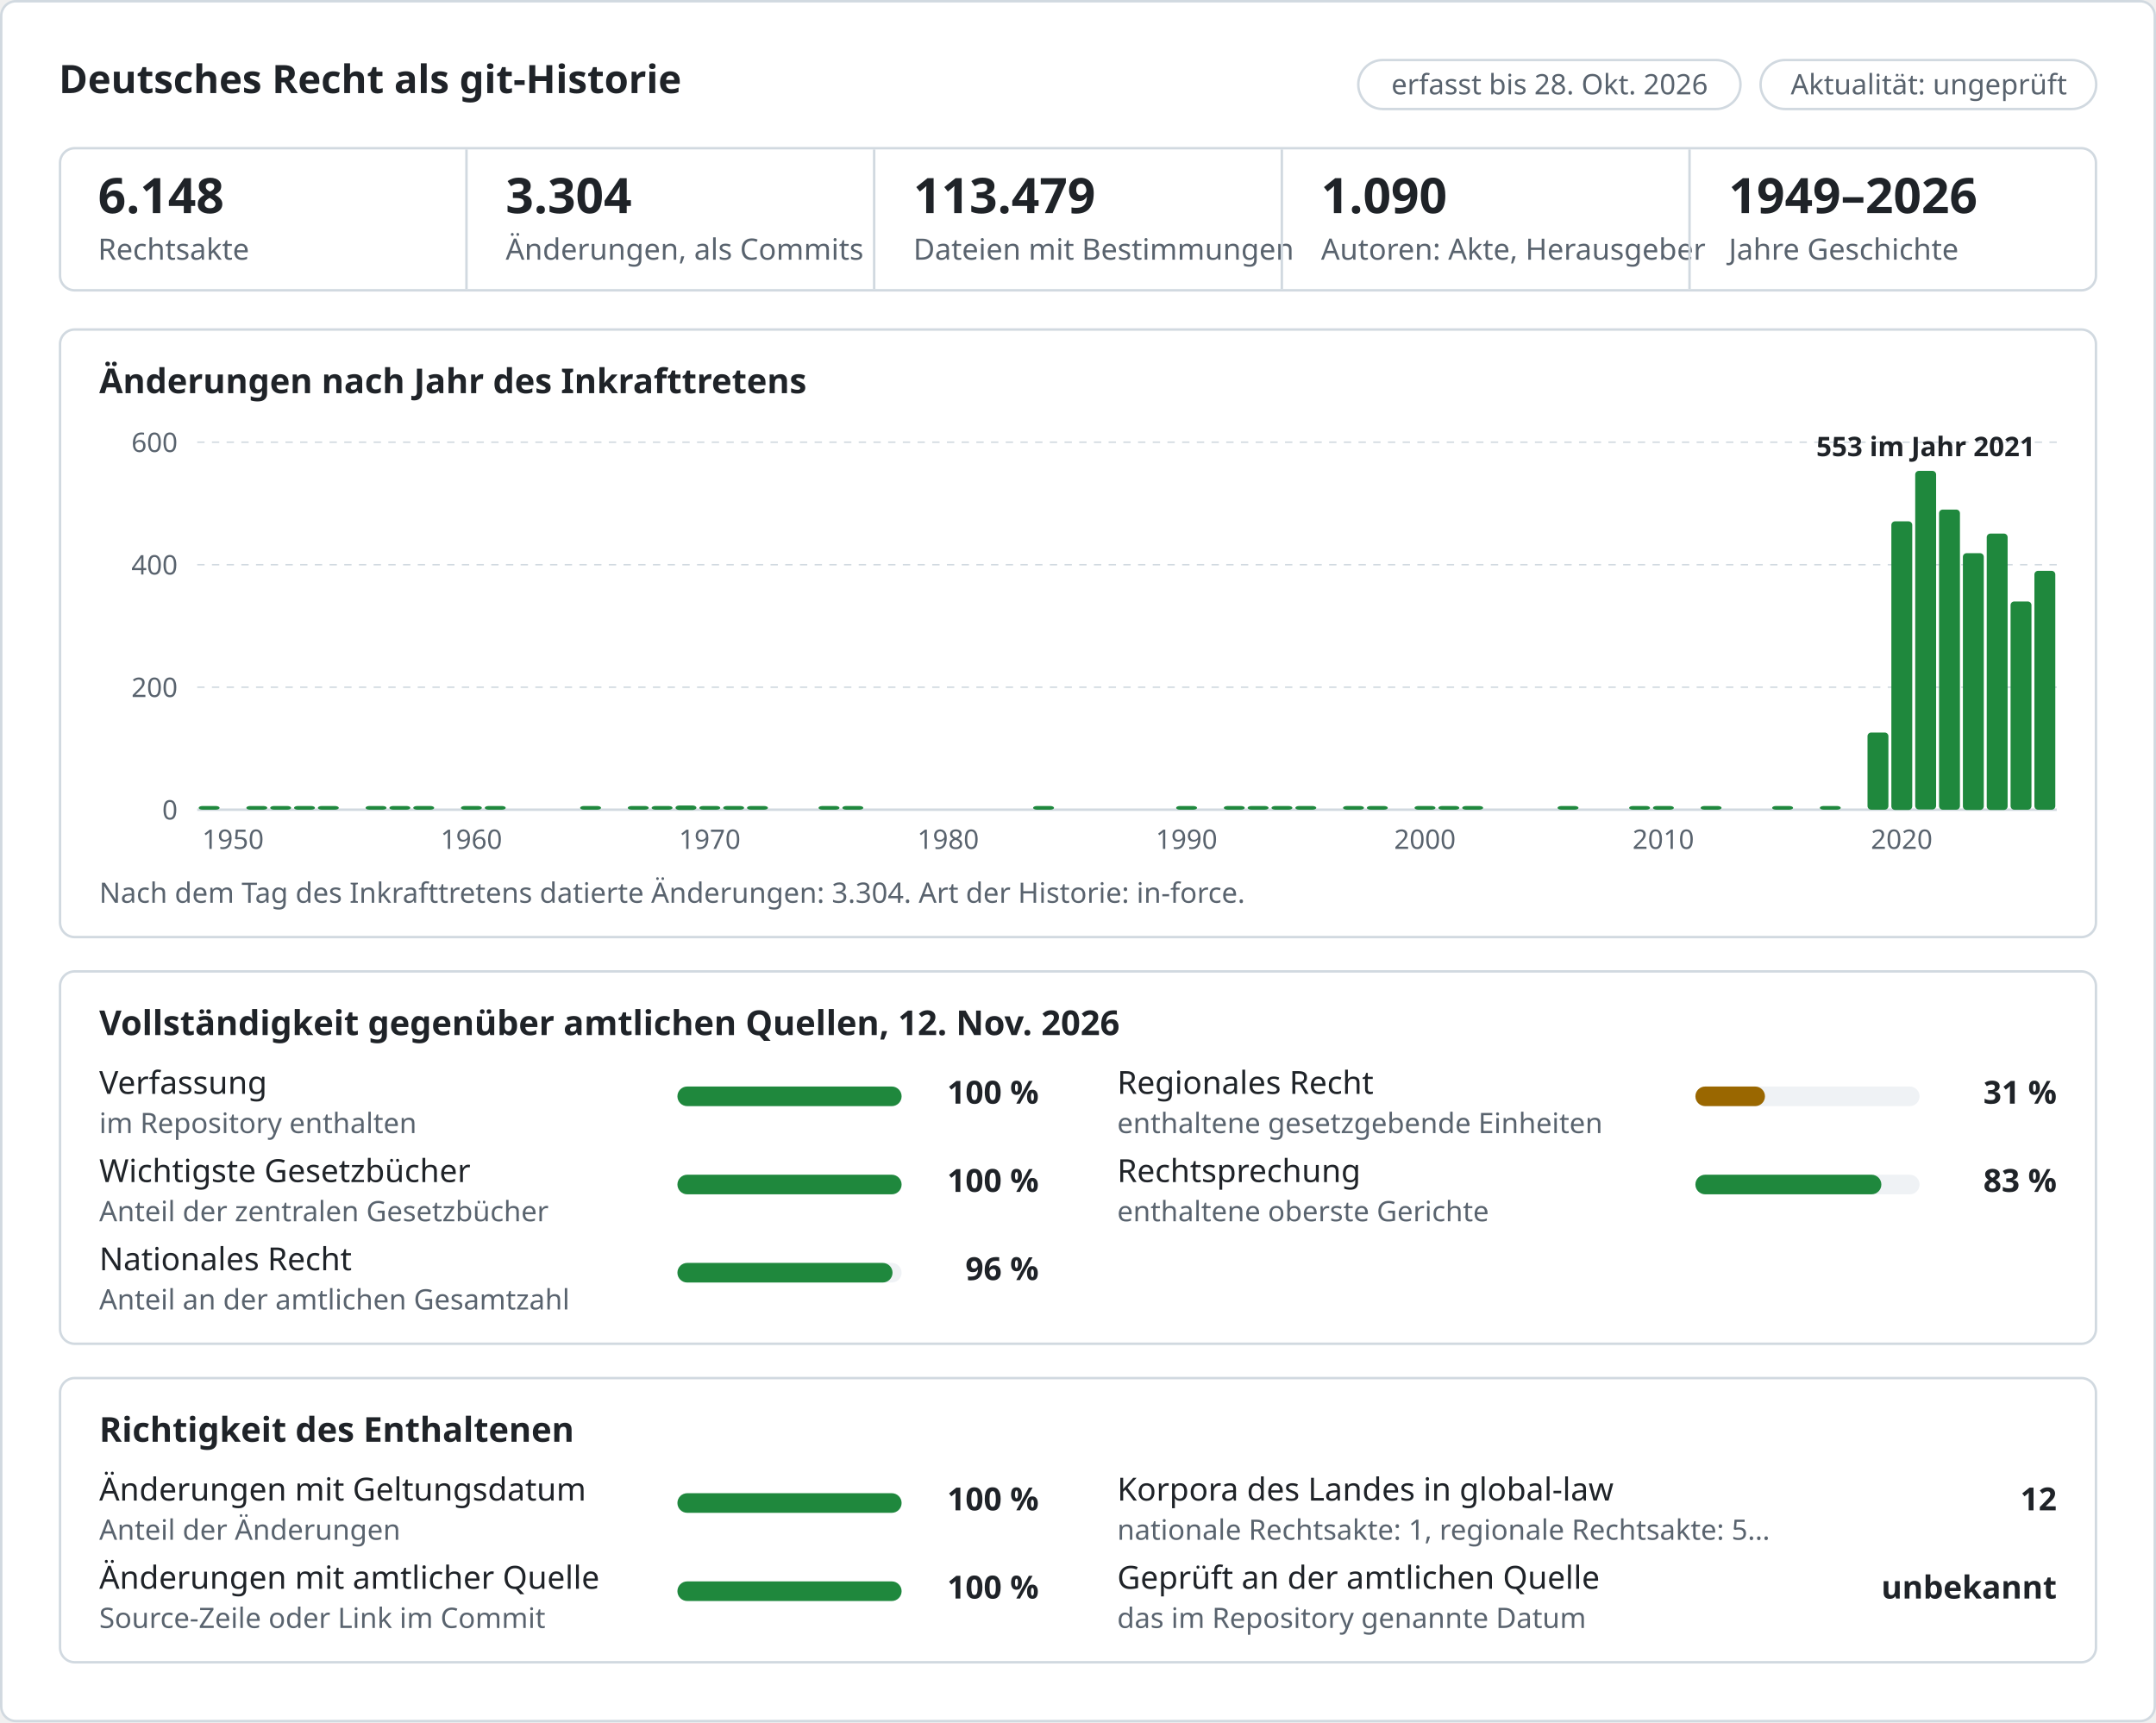
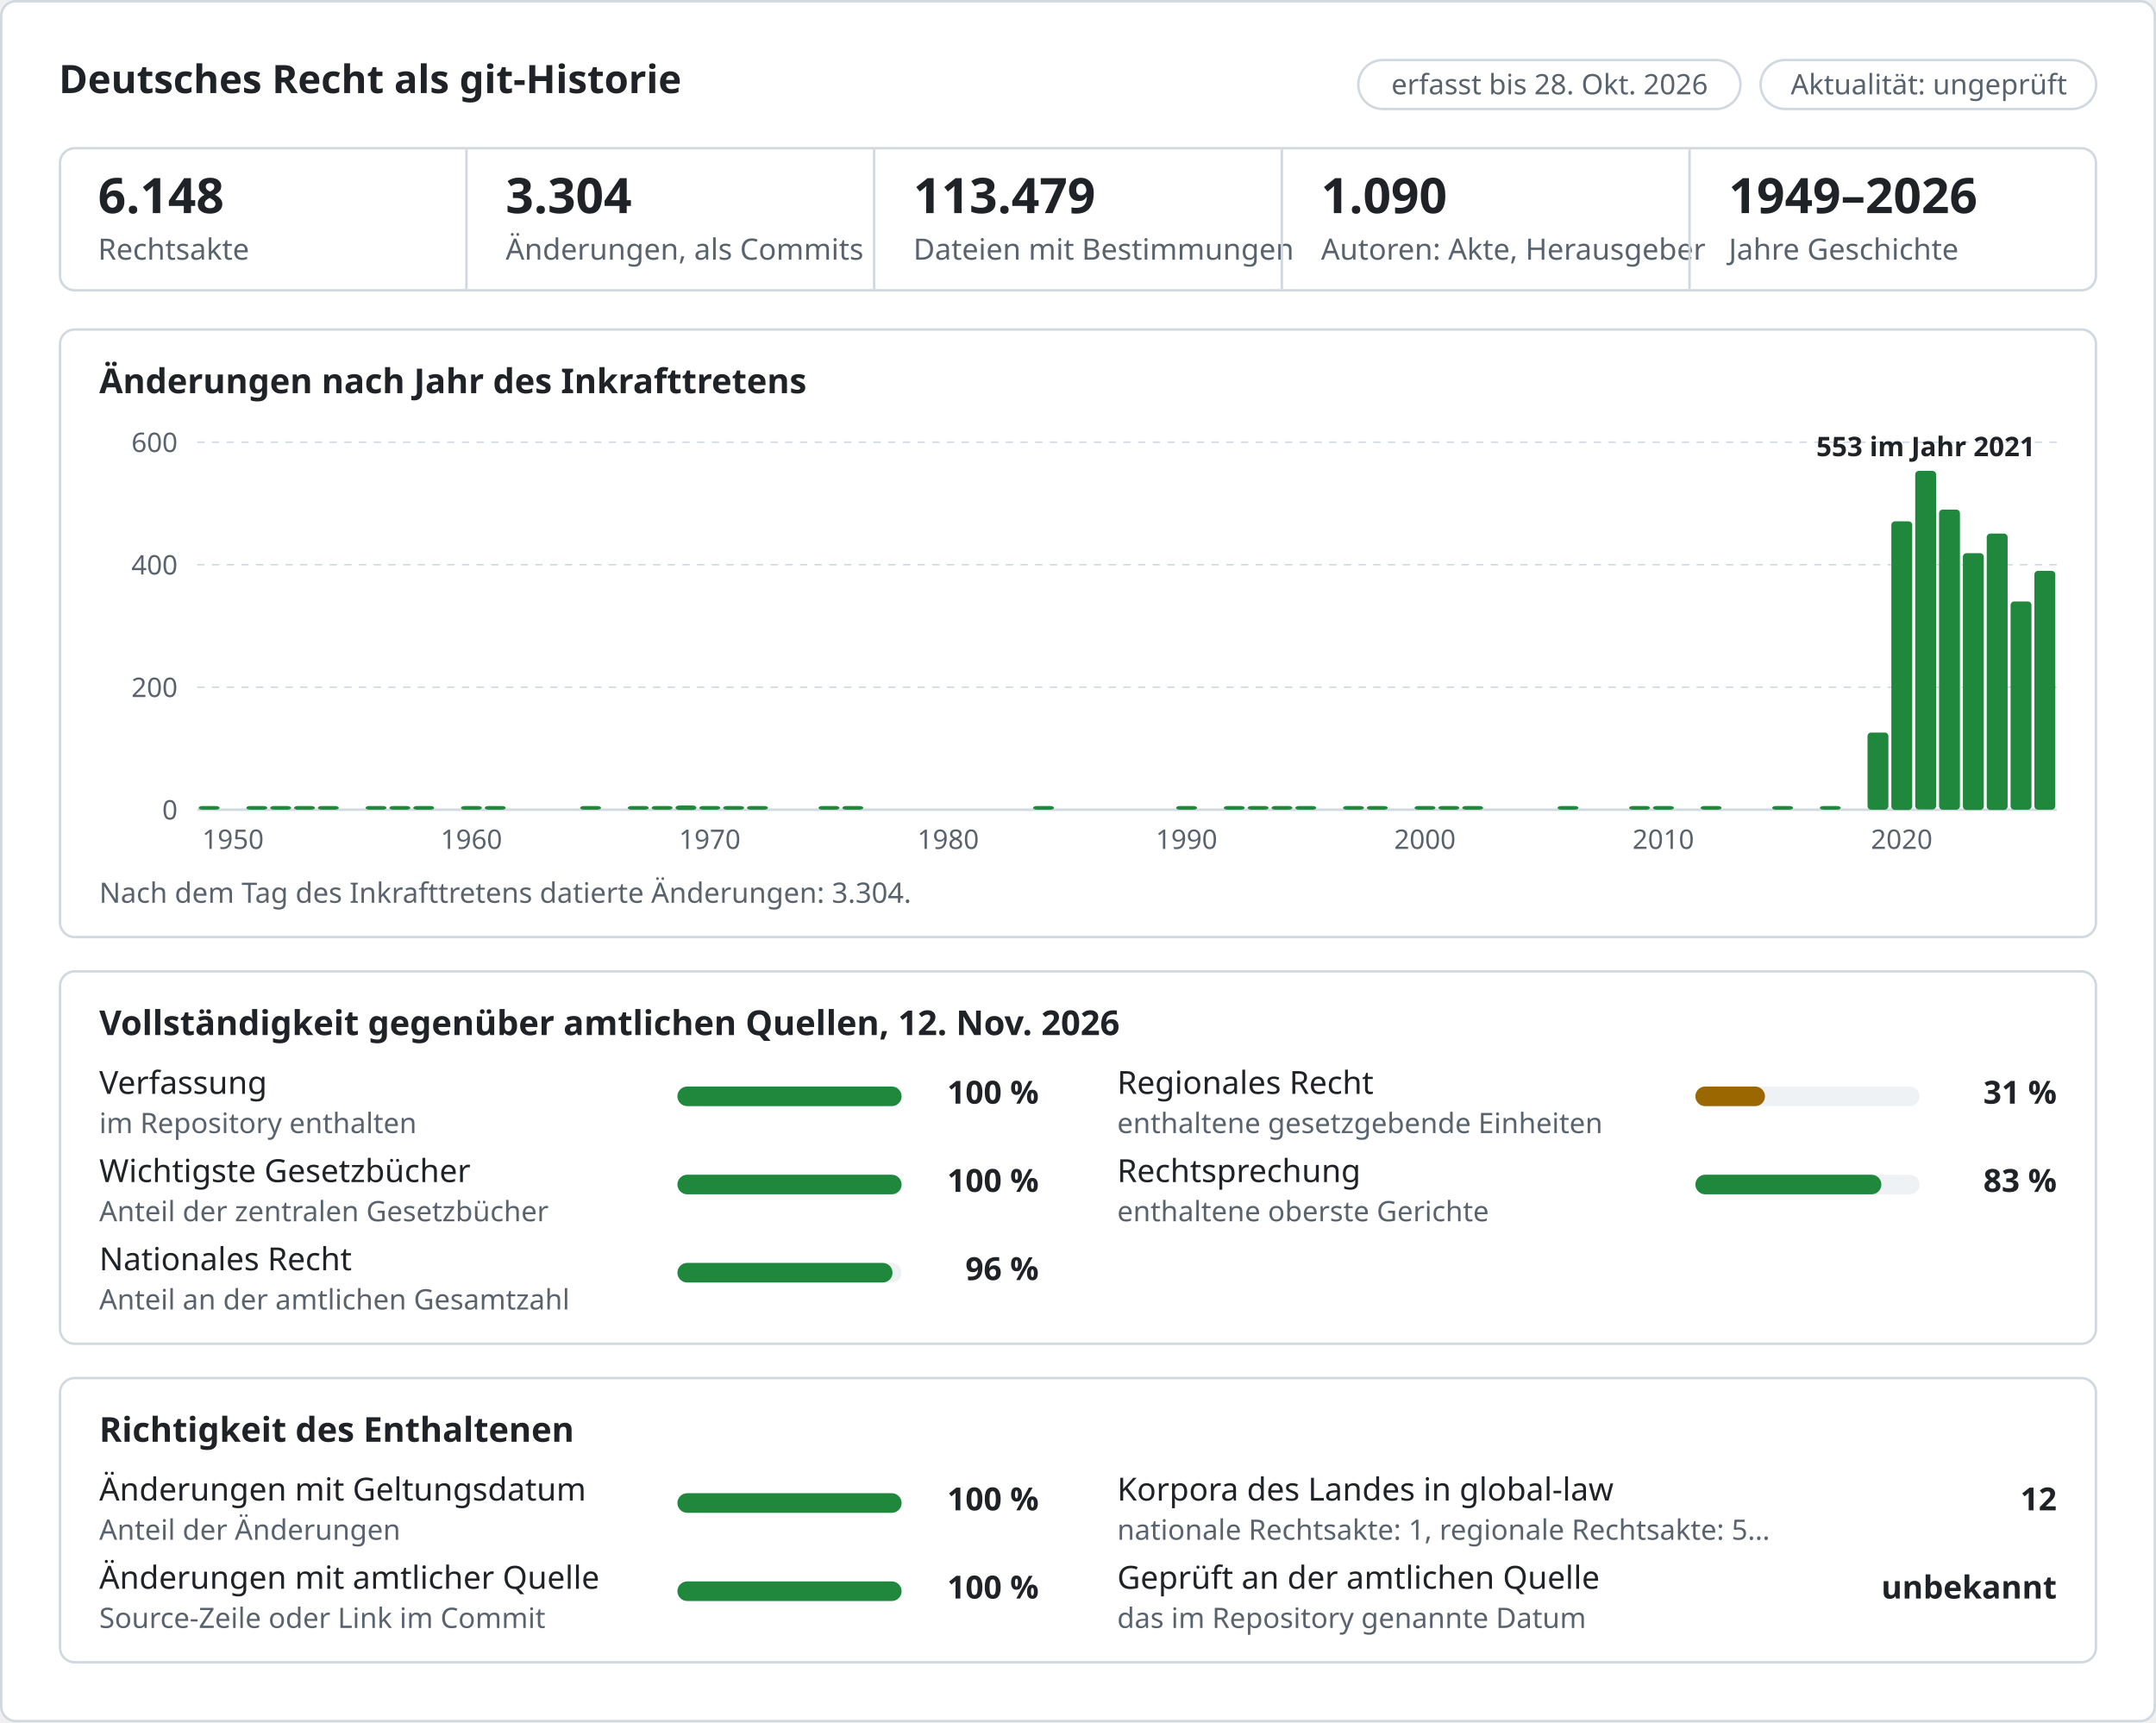
<svg xmlns="http://www.w3.org/2000/svg" width="880" height="703" viewBox="0 0 880 703" font-family="-apple-system,BlinkMacSystemFont,Segoe UI,Noto Sans,Helvetica,Arial,sans-serif">
  <rect x="0.5" y="0.5" width="879" height="702" rx="6" fill="#ffffff" stroke="#d1d9e0" />
  <text x="24" y="38" font-size="16" font-weight="600" fill="#1f2328">Deutsches Recht als git-Historie</text>
  <rect x="554.4" y="24.5" width="156" height="20" rx="10" fill="none" stroke="#d1d9e0" />
  <text x="632.5" y="38.5" font-size="11.5" font-weight="500" text-anchor="middle" fill="#59636e">erfasst bis 28. Okt. 2026</text>
  <rect x="718.6" y="24.5" width="137" height="20" rx="10" fill="none" stroke="#d1d9e0" />
  <text x="787.3" y="38.5" font-size="11.5" font-weight="500" text-anchor="middle" fill="#59636e">Aktualität: ungeprüft</text>
  <rect x="24.5" y="60.5" width="831" height="58" rx="6" fill="#ffffff" stroke="#d1d9e0" />
  <text x="40.0" y="87" font-size="20" font-weight="600" fill="#1f2328">6.148</text>
  <text x="40.0" y="106" font-size="12" fill="#59636e">Rechtsakte</text>
  <line x1="190.4" y1="61" x2="190.4" y2="118" stroke="#d1d9e0" />
  <text x="206.4" y="87" font-size="20" font-weight="600" fill="#1f2328">3.304</text>
  <text x="206.4" y="106" font-size="12" fill="#59636e">Änderungen, als Commits</text>
  <line x1="356.8" y1="61" x2="356.8" y2="118" stroke="#d1d9e0" />
  <text x="372.8" y="87" font-size="20" font-weight="600" fill="#1f2328">113.479</text>
  <text x="372.8" y="106" font-size="12" fill="#59636e">Dateien mit Bestimmungen</text>
  <line x1="523.2" y1="61" x2="523.2" y2="118" stroke="#d1d9e0" />
  <text x="539.2" y="87" font-size="20" font-weight="600" fill="#1f2328">1.090</text>
  <text x="539.2" y="106" font-size="12" fill="#59636e" textLength="142" lengthAdjust="spacingAndGlyphs">Autoren: Akte, Herausgeber</text>
  <line x1="689.6" y1="61" x2="689.6" y2="118" stroke="#d1d9e0" />
  <text x="705.6" y="87" font-size="20" font-weight="600" fill="#1f2328">1949–2026</text>
  <text x="705.6" y="106" font-size="12" fill="#59636e">Jahre Geschichte</text>
  <rect x="24.5" y="134.5" width="831" height="248" rx="6" fill="#ffffff" stroke="#d1d9e0" />
  <text x="40.5" y="160.5" font-size="14" font-weight="600" fill="#1f2328">Änderungen nach Jahr des Inkrafttretens</text>
  <line x1="80.5" y1="330.5" x2="839.5" y2="330.5" stroke="#d1d9e0" stroke-width="1" />
  <text x="72.5" y="334.5" font-size="11" text-anchor="end" fill="#59636e">0</text>
  <line x1="80.5" y1="280.5" x2="839.5" y2="280.5" stroke="#d1d9e0" stroke-width="0.6" stroke-dasharray="3 3" />
  <text x="72.5" y="284.5" font-size="11" text-anchor="end" fill="#59636e">200</text>
  <line x1="80.5" y1="230.5" x2="839.5" y2="230.5" stroke="#d1d9e0" stroke-width="0.6" stroke-dasharray="3 3" />
  <text x="72.5" y="234.5" font-size="11" text-anchor="end" fill="#59636e">400</text>
  <line x1="80.5" y1="180.5" x2="839.5" y2="180.5" stroke="#d1d9e0" stroke-width="0.6" stroke-dasharray="3 3" />
  <text x="72.5" y="184.5" font-size="11" text-anchor="end" fill="#59636e">600</text>
  <rect x="81.10" y="329.0" width="8.53" height="1.5" rx="1.5" fill="#1f883d" />
  <text x="95.1" y="346.5" font-size="11" text-anchor="middle" fill="#59636e">1950</text>
  <rect x="100.56" y="329.0" width="8.53" height="1.5" rx="1.5" fill="#1f883d" />
  <rect x="110.29" y="329.0" width="8.53" height="1.5" rx="1.5" fill="#1f883d" />
  <rect x="120.02" y="329.0" width="8.53" height="1.5" rx="1.5" fill="#1f883d" />
  <rect x="129.75" y="329.0" width="8.53" height="1.5" rx="1.5" fill="#1f883d" />
  <rect x="149.22" y="329.0" width="8.53" height="1.5" rx="1.5" fill="#1f883d" />
  <rect x="158.95" y="329.0" width="8.53" height="1.5" rx="1.5" fill="#1f883d" />
  <rect x="168.68" y="329.0" width="8.53" height="1.5" rx="1.5" fill="#1f883d" />
  <rect x="188.14" y="329.0" width="8.53" height="1.5" rx="1.5" fill="#1f883d" />
  <text x="192.4" y="346.5" font-size="11" text-anchor="middle" fill="#59636e">1960</text>
  <rect x="197.87" y="329.0" width="8.53" height="1.5" rx="1.5" fill="#1f883d" />
  <rect x="236.79" y="329.0" width="8.53" height="1.5" rx="1.5" fill="#1f883d" />
  <rect x="256.25" y="329.0" width="8.53" height="1.5" rx="1.5" fill="#1f883d" />
  <rect x="265.98" y="329.0" width="8.53" height="1.5" rx="1.5" fill="#1f883d" />
  <rect x="275.72" y="328.8" width="8.53" height="1.8" rx="1.5" fill="#1f883d" />
  <rect x="285.45" y="329.0" width="8.53" height="1.5" rx="1.5" fill="#1f883d" />
  <text x="289.7" y="346.5" font-size="11" text-anchor="middle" fill="#59636e">1970</text>
  <rect x="295.18" y="329.0" width="8.53" height="1.5" rx="1.5" fill="#1f883d" />
  <rect x="304.91" y="329.0" width="8.53" height="1.5" rx="1.5" fill="#1f883d" />
  <rect x="334.10" y="329.0" width="8.53" height="1.5" rx="1.5" fill="#1f883d" />
  <rect x="343.83" y="329.0" width="8.53" height="1.5" rx="1.5" fill="#1f883d" />
  <text x="387.0" y="346.5" font-size="11" text-anchor="middle" fill="#59636e">1980</text>
  <rect x="421.68" y="329.0" width="8.53" height="1.5" rx="1.5" fill="#1f883d" />
  <rect x="480.06" y="329.0" width="8.53" height="1.5" rx="1.5" fill="#1f883d" />
  <text x="484.3" y="346.5" font-size="11" text-anchor="middle" fill="#59636e">1990</text>
  <rect x="499.52" y="329.0" width="8.53" height="1.5" rx="1.5" fill="#1f883d" />
  <rect x="509.25" y="329.0" width="8.53" height="1.5" rx="1.5" fill="#1f883d" />
  <rect x="518.98" y="329.0" width="8.53" height="1.5" rx="1.5" fill="#1f883d" />
  <rect x="528.72" y="329.0" width="8.53" height="1.5" rx="1.5" fill="#1f883d" />
  <rect x="548.18" y="329.0" width="8.53" height="1.5" rx="1.5" fill="#1f883d" />
  <rect x="557.91" y="329.0" width="8.53" height="1.5" rx="1.5" fill="#1f883d" />
  <rect x="577.37" y="329.0" width="8.53" height="1.5" rx="1.5" fill="#1f883d" />
  <text x="581.6" y="346.5" font-size="11" text-anchor="middle" fill="#59636e">2000</text>
  <rect x="587.10" y="329.0" width="8.53" height="1.5" rx="1.5" fill="#1f883d" />
  <rect x="596.83" y="329.0" width="8.53" height="1.5" rx="1.5" fill="#1f883d" />
  <rect x="635.75" y="329.0" width="8.53" height="1.5" rx="1.5" fill="#1f883d" />
  <rect x="664.95" y="329.0" width="8.53" height="1.5" rx="1.5" fill="#1f883d" />
  <rect x="674.68" y="329.0" width="8.53" height="1.5" rx="1.5" fill="#1f883d" />
  <text x="678.9" y="346.5" font-size="11" text-anchor="middle" fill="#59636e">2010</text>
  <rect x="694.14" y="329.0" width="8.53" height="1.5" rx="1.5" fill="#1f883d" />
  <rect x="723.33" y="329.0" width="8.53" height="1.5" rx="1.5" fill="#1f883d" />
  <rect x="742.79" y="329.0" width="8.53" height="1.5" rx="1.5" fill="#1f883d" />
  <rect x="762.25" y="299.0" width="8.53" height="31.5" rx="1.5" fill="#1f883d" />
  <rect x="771.98" y="212.8" width="8.53" height="117.8" rx="1.5" fill="#1f883d" />
  <text x="776.2" y="346.5" font-size="11" text-anchor="middle" fill="#59636e">2020</text>
  <rect x="781.72" y="192.2" width="8.53" height="138.2" rx="1.5" fill="#1f883d" />
  <text x="786.0" y="186.2" font-size="11" font-weight="600" text-anchor="middle" fill="#1f2328">553 im Jahr 2021</text>
  <rect x="791.45" y="208.0" width="8.53" height="122.5" rx="1.5" fill="#1f883d" />
  <rect x="801.18" y="225.8" width="8.53" height="104.8" rx="1.5" fill="#1f883d" />
  <rect x="810.91" y="217.8" width="8.53" height="112.8" rx="1.5" fill="#1f883d" />
  <rect x="820.64" y="245.5" width="8.53" height="85.0" rx="1.5" fill="#1f883d" />
  <rect x="830.37" y="233.0" width="8.53" height="97.5" rx="1.5" fill="#1f883d" />
-   <text x="40.5" y="368.5" font-size="11.5" fill="#59636e">Nach dem Tag des Inkrafttretens datierte Änderungen: 3.304. Art der Historie: in-force.</text>
+   <text x="40.5" y="368.5" font-size="11.5" fill="#59636e">Nach dem Tag des Inkrafttretens datierte Änderungen: 3.304.</text>
  <rect x="24.5" y="396.5" width="831" height="152" rx="6" fill="#ffffff" stroke="#d1d9e0" />
  <text x="40.5" y="422.5" font-size="14" font-weight="600" fill="#1f2328">Vollständigkeit gegenüber amtlichen Quellen, 12. Nov. 2026</text>
  <text x="40.5" y="446.5" font-size="13" fill="#1f2328">Verfassung</text>
  <text x="40.5" y="462.5" font-size="11.5" fill="#59636e">im Repository enthalten</text>
  <g>
    <rect x="276.5" y="443.5" width="91.5" height="8" rx="4" fill="#eff2f5" />
    <rect x="276.5" y="443.5" width="91.5" height="8" rx="4" fill="#1f883d" />
  </g>
  <text x="424.0" y="450.5" font-size="13" font-weight="600" text-anchor="end" fill="#1f2328">100 %</text>
  <text x="40.5" y="482.5" font-size="13" fill="#1f2328">Wichtigste Gesetzbücher</text>
  <text x="40.5" y="498.5" font-size="11.5" fill="#59636e">Anteil der zentralen Gesetzbücher</text>
  <g>
    <rect x="276.5" y="479.5" width="91.5" height="8" rx="4" fill="#eff2f5" />
    <rect x="276.5" y="479.5" width="91.5" height="8" rx="4" fill="#1f883d" />
  </g>
  <text x="424.0" y="486.5" font-size="13" font-weight="600" text-anchor="end" fill="#1f2328">100 %</text>
  <text x="40.5" y="518.5" font-size="13" fill="#1f2328">Nationales Recht</text>
  <text x="40.5" y="534.5" font-size="11.5" fill="#59636e">Anteil an der amtlichen Gesamtzahl</text>
  <g>
    <rect x="276.5" y="515.5" width="91.5" height="8" rx="4" fill="#eff2f5" />
    <rect x="276.5" y="515.5" width="87.8" height="8" rx="4" fill="#1f883d" />
  </g>
  <text x="424.0" y="522.5" font-size="13" font-weight="600" text-anchor="end" fill="#1f2328">96 %</text>
  <text x="456.0" y="446.5" font-size="13" fill="#1f2328">Regionales Recht</text>
  <text x="456.0" y="462.5" font-size="11.5" fill="#59636e">enthaltene gesetzgebende Einheiten</text>
  <g>
    <rect x="692.0" y="443.5" width="91.5" height="8" rx="4" fill="#eff2f5" />
    <rect x="692.0" y="443.5" width="28.4" height="8" rx="4" fill="#9a6700" />
  </g>
  <text x="839.5" y="450.5" font-size="13" font-weight="600" text-anchor="end" fill="#1f2328">31 %</text>
  <text x="456.0" y="482.5" font-size="13" fill="#1f2328">Rechtsprechung</text>
  <text x="456.0" y="498.5" font-size="11.5" fill="#59636e">enthaltene oberste Gerichte</text>
  <g>
    <rect x="692.0" y="479.5" width="91.5" height="8" rx="4" fill="#eff2f5" />
    <rect x="692.0" y="479.5" width="75.9" height="8" rx="4" fill="#1f883d" />
  </g>
  <text x="839.5" y="486.5" font-size="13" font-weight="600" text-anchor="end" fill="#1f2328">83 %</text>
  <rect x="24.5" y="562.5" width="831" height="116" rx="6" fill="#ffffff" stroke="#d1d9e0" />
  <text x="40.5" y="588.5" font-size="14" font-weight="600" fill="#1f2328">Richtigkeit des Enthaltenen</text>
  <text x="40.5" y="612.5" font-size="13" fill="#1f2328">Änderungen mit Geltungsdatum</text>
  <text x="40.5" y="628.5" font-size="11.5" fill="#59636e">Anteil der Änderungen</text>
  <g>
    <rect x="276.5" y="609.5" width="91.5" height="8" rx="4" fill="#eff2f5" />
    <rect x="276.5" y="609.5" width="91.5" height="8" rx="4" fill="#1f883d" />
  </g>
  <text x="424.0" y="616.5" font-size="13" font-weight="600" text-anchor="end" fill="#1f2328">100 %</text>
  <text x="40.5" y="648.5" font-size="13" fill="#1f2328">Änderungen mit amtlicher Quelle</text>
  <text x="40.5" y="664.5" font-size="11.5" fill="#59636e">Source-Zeile oder Link im Commit</text>
  <g>
    <rect x="276.5" y="645.5" width="91.5" height="8" rx="4" fill="#eff2f5" />
    <rect x="276.5" y="645.5" width="91.5" height="8" rx="4" fill="#1f883d" />
  </g>
  <text x="424.0" y="652.5" font-size="13" font-weight="600" text-anchor="end" fill="#1f2328">100 %</text>
  <text x="456.0" y="612.5" font-size="13" fill="#1f2328">Korpora des Landes in global-law</text>
  <text x="456.0" y="628.5" font-size="11.5" fill="#59636e">nationale Rechtsakte: 1, regionale Rechtsakte: 5…</text>
  <text x="839.5" y="616.5" font-size="13" font-weight="600" text-anchor="end" fill="#1f2328">12</text>
  <text x="456.0" y="648.5" font-size="13" fill="#1f2328">Geprüft an der amtlichen Quelle</text>
  <text x="456.0" y="664.5" font-size="11.5" fill="#59636e">das im Repository genannte Datum</text>
  <text x="839.5" y="652.5" font-size="13" font-weight="600" text-anchor="end" fill="#1f2328">unbekannt</text>
</svg>
